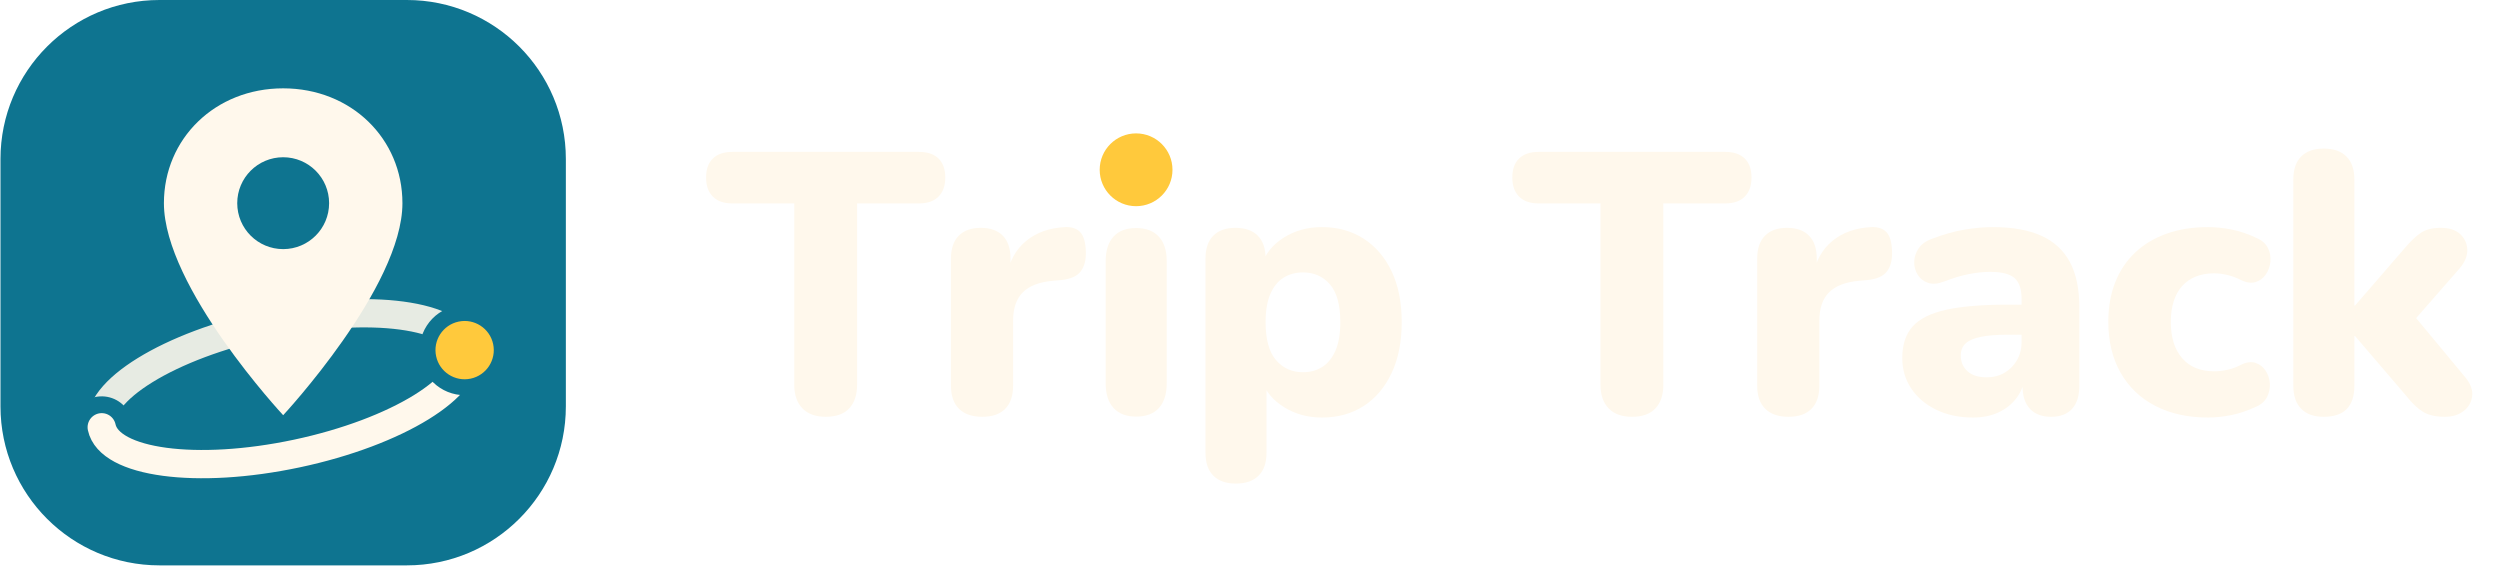
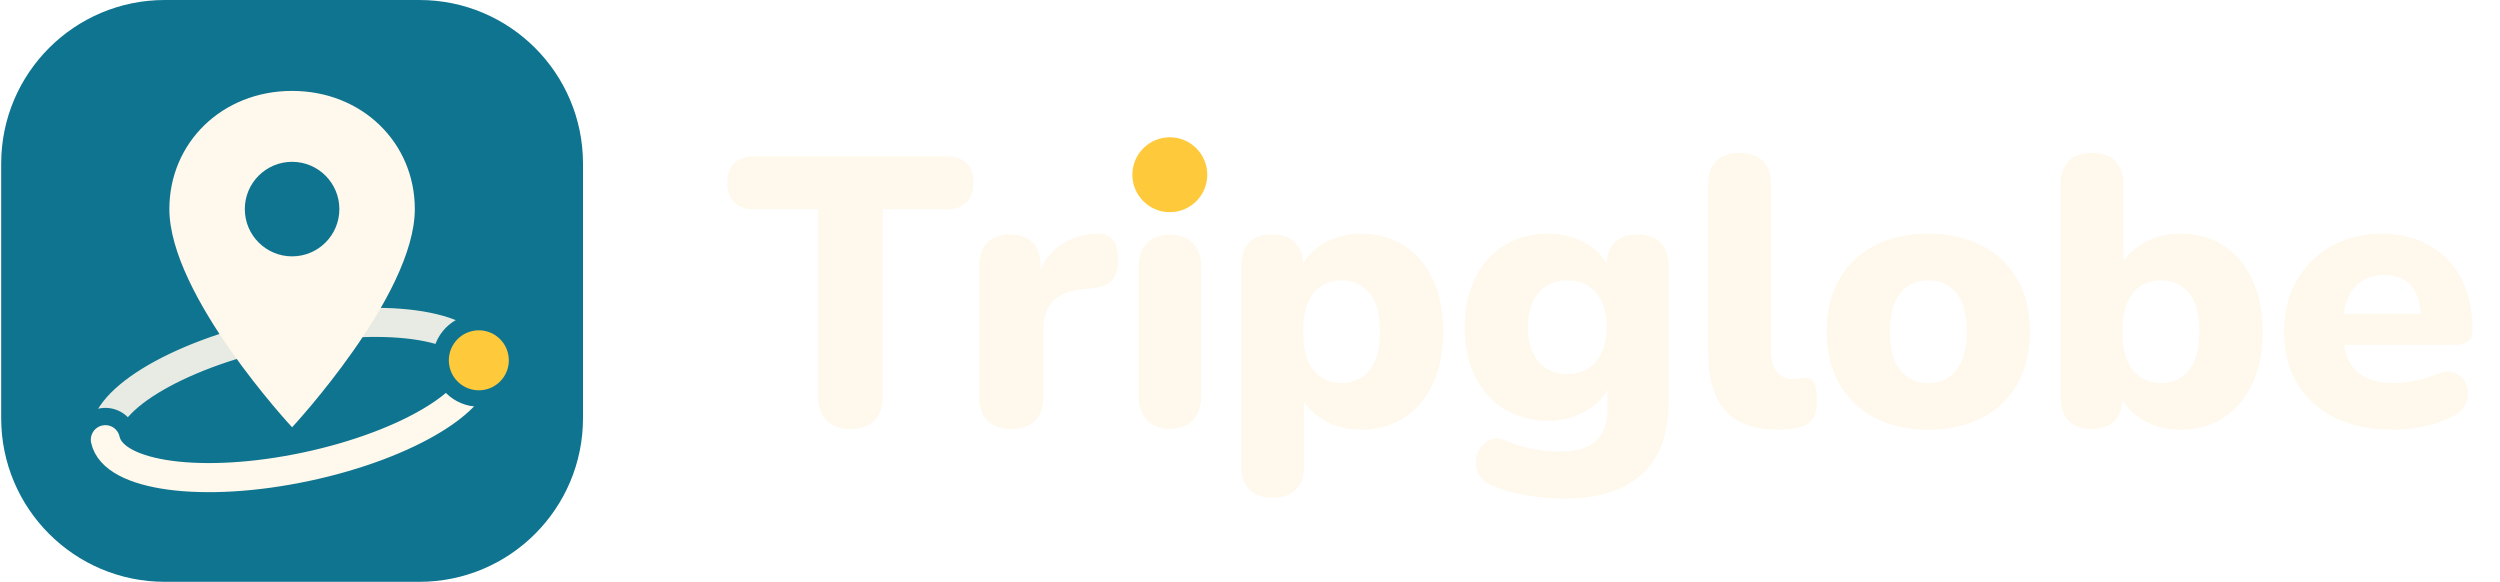
- <svg xmlns="http://www.w3.org/2000/svg" width="283" height="64" viewBox="0 0 282.89 64.00" role="img" aria-label="Trip Track">
+ <svg xmlns="http://www.w3.org/2000/svg" width="275" height="64" viewBox="0 0 274.74 64.00" role="img" aria-label="Tripglobe">
  <g transform="translate(0 0) scale(1.0)">
    <rect width="64" height="64" rx="18" fill="#0E7490" />
    <g transform="rotate(-12 32 44)">
      <path d="M11 44A21 7.5 0 0 1 53 44" fill="none" stroke="#FFF8EC" stroke-width="3.2" stroke-linecap="round" opacity=".9" />
    </g>
    <path d="M32 10C24.3 10 18.5 15.7 18.5 23c0 9.5 13.5 24 13.5 24s13.5-14.5 13.5-24C45.5 15.7 39.7 10 32 10z" fill="#FFF8EC" />
    <circle cx="32" cy="23" r="5.2" fill="#0E7490" />
    <g transform="rotate(-12 32 44)" fill="none" stroke-linecap="round">
      <path d="M11 44A21 7.5 0 0 0 53 44" stroke="#0E7490" stroke-width="7" />
      <path d="M11 44A21 7.5 0 0 0 53 44" stroke="#FFF8EC" stroke-width="3.2" />
      <circle cx="53" cy="44" r="4.2" fill="#FFC93C" stroke="#0E7490" stroke-width="1.8" />
    </g>
  </g>
  <path d="M93.422 47.181Q91.7 47.181 90.777 46.226Q89.854 45.271 89.854 43.549V23.028H82.844Q81.412 23.028 80.643 22.259Q79.874 21.49 79.874 20.101Q79.874 18.689 80.643 17.942Q81.412 17.195 82.844 17.195H103.98Q105.412 17.195 106.181 17.942Q106.95 18.689 106.95 20.101Q106.95 21.49 106.181 22.259Q105.412 23.028 103.98 23.028H96.969V43.549Q96.969 45.271 96.077 46.226Q95.186 47.181 93.422 47.181Z" fill="#FFF8EC" />
  <path d="M111.142 47.181Q109.42 47.181 108.507 46.278Q107.594 45.375 107.594 43.673V29.277Q107.594 27.575 108.476 26.683Q109.358 25.791 110.976 25.791Q112.594 25.791 113.465 26.683Q114.337 27.575 114.337 29.277V31.223H113.917Q114.365 28.703 116.107 27.271Q117.849 25.839 120.526 25.707Q121.647 25.663 122.232 26.288Q122.817 26.913 122.861 28.485Q122.905 29.895 122.288 30.715Q121.671 31.536 120.078 31.702L119.114 31.786Q116.812 31.998 115.719 33.101Q114.627 34.205 114.627 36.319V43.673Q114.627 45.375 113.735 46.278Q112.844 47.181 111.142 47.181Z" fill="#FFF8EC" />
  <path d="M128.552 47.159Q126.892 47.159 126 46.183Q125.108 45.207 125.108 43.403V29.569Q125.108 27.743 126 26.778Q126.892 25.813 128.552 25.813Q130.212 25.813 131.114 26.778Q132.017 27.743 132.017 29.569V43.403Q132.017 45.207 131.135 46.183Q130.254 47.159 128.552 47.159Z" fill="#FFF8EC" />
  <circle cx="128.55" cy="19.22" r="4.12" fill="#FFC93C" />
  <path d="M139.85 54.741Q138.19 54.741 137.298 53.849Q136.406 52.957 136.406 51.255V29.277Q136.406 27.575 137.288 26.683Q138.17 25.791 139.788 25.791Q141.448 25.791 142.329 26.683Q143.211 27.575 143.211 29.277V31.913L142.749 30.053Q143.359 28.111 145.252 26.909Q147.145 25.707 149.59 25.707Q152.258 25.707 154.295 27.009Q156.332 28.311 157.476 30.714Q158.62 33.117 158.62 36.475Q158.62 39.791 157.476 42.226Q156.332 44.661 154.306 45.963Q152.28 47.265 149.59 47.265Q147.207 47.265 145.335 46.114Q143.463 44.963 142.811 43.145H143.315V51.255Q143.315 52.957 142.412 53.849Q141.51 54.741 139.85 54.741ZM147.44 42.136Q148.694 42.136 149.64 41.529Q150.586 40.923 151.127 39.672Q151.668 38.421 151.668 36.475Q151.668 33.535 150.49 32.186Q149.312 30.836 147.44 30.836Q146.206 30.836 145.25 31.432Q144.293 32.027 143.752 33.268Q143.211 34.509 143.211 36.475Q143.211 39.393 144.39 40.764Q145.568 42.136 147.44 42.136Z" fill="#FFF8EC" />
-   <path d="M184.688 47.181Q182.966 47.181 182.043 46.226Q181.12 45.271 181.12 43.549V23.028H174.11Q172.678 23.028 171.909 22.259Q171.14 21.49 171.14 20.101Q171.14 18.689 171.909 17.942Q172.678 17.195 174.11 17.195H195.246Q196.678 17.195 197.447 17.942Q198.216 18.689 198.216 20.101Q198.216 21.49 197.447 22.259Q196.678 23.028 195.246 23.028H188.235V43.549Q188.235 45.271 187.343 46.226Q186.452 47.181 184.688 47.181Z" fill="#FFF8EC" />
-   <path d="M202.408 47.181Q200.686 47.181 199.773 46.278Q198.86 45.375 198.86 43.673V29.277Q198.86 27.575 199.742 26.683Q200.624 25.791 202.242 25.791Q203.86 25.791 204.731 26.683Q205.603 27.575 205.603 29.277V31.223H205.183Q205.631 28.703 207.373 27.271Q209.115 25.839 211.792 25.707Q212.913 25.663 213.498 26.288Q214.083 26.913 214.127 28.485Q214.171 29.895 213.554 30.715Q212.937 31.536 211.344 31.702L210.38 31.786Q208.078 31.998 206.985 33.101Q205.893 34.205 205.893 36.319V43.673Q205.893 45.375 205.001 46.278Q204.11 47.181 202.408 47.181Z" fill="#FFF8EC" />
-   <path d="M223.288 47.265Q220.942 47.265 219.129 46.384Q217.316 45.503 216.299 43.983Q215.282 42.463 215.282 40.535Q215.282 38.267 216.458 36.954Q217.634 35.641 220.26 35.063Q222.886 34.485 227.238 34.485H229.498V37.889H227.24Q225.356 37.889 224.172 38.131Q222.988 38.373 222.447 38.882Q221.905 39.391 221.905 40.243Q221.905 41.329 222.662 42.021Q223.418 42.713 224.84 42.713Q225.966 42.713 226.847 42.202Q227.728 41.691 228.258 40.787Q228.788 39.883 228.788 38.693V33.843Q228.788 32.163 227.984 31.469Q227.18 30.775 225.216 30.775Q224.138 30.775 222.851 31.019Q221.564 31.263 219.99 31.877Q218.952 32.275 218.193 32.017Q217.434 31.759 217.028 31.104Q216.622 30.449 216.632 29.659Q216.642 28.869 217.118 28.14Q217.594 27.411 218.632 27.037Q220.604 26.279 222.339 25.993Q224.074 25.707 225.504 25.707Q228.848 25.707 231.011 26.681Q233.174 27.655 234.25 29.654Q235.325 31.653 235.325 34.773V43.673Q235.325 45.375 234.506 46.278Q233.686 47.181 232.13 47.181Q230.574 47.181 229.733 46.278Q228.892 45.375 228.892 43.673V42.357L229.168 42.777Q228.934 44.147 228.143 45.148Q227.352 46.149 226.12 46.707Q224.888 47.265 223.288 47.265Z" fill="#FFF8EC" />
-   <path d="M249.892 47.265Q246.478 47.265 243.934 45.952Q241.39 44.639 239.998 42.193Q238.606 39.747 238.606 36.431Q238.606 33.933 239.391 31.95Q240.176 29.967 241.662 28.572Q243.148 27.177 245.232 26.442Q247.316 25.707 249.892 25.707Q251.158 25.707 252.565 25.985Q253.972 26.263 255.4 26.945Q256.312 27.345 256.672 28.073Q257.032 28.801 256.956 29.61Q256.88 30.419 256.441 31.06Q256.002 31.701 255.284 31.926Q254.566 32.151 253.652 31.713Q252.908 31.327 252.112 31.134Q251.316 30.94 250.594 30.94Q249.408 30.94 248.498 31.312Q247.587 31.683 246.962 32.382Q246.337 33.081 246.009 34.099Q245.681 35.117 245.681 36.453Q245.681 39.061 246.962 40.546Q248.243 42.032 250.594 42.032Q251.316 42.032 252.101 41.86Q252.886 41.687 253.652 41.281Q254.566 40.843 255.273 41.079Q255.98 41.315 256.408 41.956Q256.836 42.597 256.89 43.406Q256.944 44.215 256.573 44.943Q256.202 45.671 255.312 46.049Q253.906 46.709 252.532 46.987Q251.158 47.265 249.892 47.265Z" fill="#FFF8EC" />
-   <path d="M262.994 47.181Q261.334 47.181 260.442 46.278Q259.55 45.375 259.55 43.673V20.305Q259.55 18.603 260.442 17.711Q261.334 16.819 262.994 16.819Q264.654 16.819 265.556 17.711Q266.459 18.603 266.459 20.305V34.583H266.543L272.154 28.095Q273.134 26.935 273.974 26.363Q274.814 25.791 276.246 25.791Q277.677 25.791 278.444 26.508Q279.211 27.225 279.241 28.273Q279.271 29.321 278.375 30.379L272.387 37.227V34.723L279.049 42.755Q279.925 43.833 279.792 44.862Q279.659 45.891 278.819 46.536Q277.979 47.181 276.694 47.181Q275.138 47.181 274.215 46.609Q273.292 46.037 272.332 44.813L266.543 38.049H266.459V43.673Q266.459 47.181 262.994 47.181Z" fill="#FFF8EC" />
+   <path d="M172.06 54.825Q169.772 54.825 167.731 54.475Q165.69 54.125 164.148 53.463Q163.05 53.043 162.607 52.305Q162.164 51.567 162.209 50.758Q162.254 49.949 162.693 49.297Q163.132 48.645 163.85 48.357Q164.568 48.069 165.398 48.425Q167.246 49.21 168.795 49.453Q170.344 49.696 171.42 49.696Q174.074 49.696 175.381 48.55Q176.688 47.405 176.688 45.017V42.097H177.046Q176.396 43.959 174.451 45.12Q172.506 46.281 170.166 46.281Q167.414 46.281 165.346 45Q163.278 43.719 162.134 41.399Q160.99 39.079 160.99 35.993Q160.99 33.663 161.651 31.774Q162.312 29.885 163.519 28.531Q164.726 27.177 166.417 26.442Q168.108 25.707 170.166 25.707Q172.59 25.707 174.483 26.858Q176.376 28.009 176.984 29.849L176.584 31.399V29.277Q176.584 27.575 177.487 26.683Q178.39 25.791 180.008 25.791Q181.668 25.791 182.54 26.683Q183.411 27.575 183.411 29.277V44.227Q183.411 49.505 180.486 52.165Q177.56 54.825 172.06 54.825ZM172.274 41.152Q173.612 41.152 174.578 40.536Q175.544 39.919 176.075 38.762Q176.606 37.605 176.606 35.993Q176.606 33.555 175.428 32.196Q174.25 30.836 172.274 30.836Q170.956 30.836 169.98 31.453Q169.003 32.069 168.472 33.215Q167.941 34.361 167.941 35.993Q167.941 38.431 169.119 39.791Q170.298 41.152 172.274 41.152Z" fill="#FFF8EC" />
+   <path d="M195.426 47.265Q191.52 47.265 189.646 45.14Q187.772 43.015 187.772 38.771V20.305Q187.772 18.603 188.664 17.711Q189.556 16.819 191.216 16.819Q192.876 16.819 193.778 17.711Q194.681 18.603 194.681 20.305V38.539Q194.681 40.171 195.35 40.936Q196.02 41.7 197.112 41.7Q197.428 41.7 197.742 41.649Q198.056 41.598 198.39 41.576Q199.098 41.532 199.408 42.041Q199.718 42.549 199.718 44.127Q199.718 45.477 199.178 46.175Q198.638 46.873 197.492 47.079Q197.132 47.121 196.54 47.193Q195.948 47.265 195.426 47.265Z" fill="#FFF8EC" />
+   <path d="M211.986 47.265Q208.614 47.265 206.102 45.963Q203.59 44.661 202.198 42.226Q200.806 39.791 200.806 36.475Q200.806 33.977 201.591 31.994Q202.376 30.011 203.852 28.594Q205.328 27.177 207.39 26.442Q209.452 25.707 211.986 25.707Q215.378 25.707 217.88 27.009Q220.382 28.311 221.774 30.725Q223.165 33.139 223.165 36.475Q223.165 38.973 222.38 40.967Q221.596 42.961 220.12 44.378Q218.644 45.795 216.582 46.53Q214.52 47.265 211.986 47.265ZM211.986 42.136Q213.24 42.136 214.186 41.529Q215.132 40.923 215.673 39.672Q216.214 38.421 216.214 36.475Q216.214 33.535 215.036 32.186Q213.858 30.836 211.986 30.836Q210.752 30.836 209.796 31.432Q208.839 32.027 208.298 33.268Q207.757 34.509 207.757 36.475Q207.757 39.393 208.935 40.764Q210.114 42.136 211.986 42.136Z" fill="#FFF8EC" />
+   <path d="M239.722 47.265Q237.277 47.265 235.384 46.063Q233.491 44.861 232.881 42.897L233.343 41.347V43.673Q233.343 45.375 232.471 46.278Q231.6 47.181 229.962 47.181Q228.302 47.181 227.42 46.278Q226.538 45.375 226.538 43.673V20.305Q226.538 18.603 227.43 17.711Q228.322 16.819 229.982 16.819Q231.642 16.819 232.544 17.711Q233.447 18.603 233.447 20.305V29.805H232.943Q233.595 27.987 235.467 26.847Q237.339 25.707 239.722 25.707Q242.412 25.707 244.438 27.009Q246.464 28.311 247.608 30.714Q248.752 33.117 248.752 36.475Q248.752 39.791 247.608 42.226Q246.464 44.661 244.427 45.963Q242.39 47.265 239.722 47.265ZM237.572 42.136Q238.826 42.136 239.772 41.529Q240.718 40.923 241.259 39.672Q241.8 38.421 241.8 36.475Q241.8 33.535 240.622 32.186Q239.444 30.836 237.572 30.836Q236.338 30.836 235.382 31.432Q234.425 32.027 233.884 33.268Q233.343 34.509 233.343 36.475Q233.343 39.393 234.522 40.764Q235.7 42.136 237.572 42.136Z" fill="#FFF8EC" />
+   <path d="M263.098 47.265Q259.392 47.265 256.702 45.943Q254.012 44.621 252.567 42.197Q251.122 39.773 251.122 36.477Q251.122 33.285 252.505 30.871Q253.888 28.457 256.319 27.082Q258.75 25.707 261.852 25.707Q264.136 25.707 265.979 26.451Q267.822 27.195 269.141 28.579Q270.46 29.963 271.151 31.924Q271.842 33.885 271.842 36.319Q271.842 37.135 271.357 37.534Q270.872 37.933 269.886 37.933H256.863V34.529H266.806L266.154 35.079Q266.154 33.447 265.687 32.385Q265.22 31.323 264.339 30.78Q263.458 30.237 262.162 30.237Q260.738 30.237 259.709 30.896Q258.679 31.555 258.138 32.816Q257.597 34.077 257.597 35.915V36.249Q257.597 39.353 258.994 40.744Q260.392 42.136 263.262 42.136Q264.234 42.136 265.479 41.903Q266.724 41.67 267.842 41.177Q268.884 40.733 269.656 40.946Q270.428 41.159 270.857 41.749Q271.286 42.339 271.34 43.118Q271.394 43.897 270.989 44.627Q270.584 45.357 269.668 45.799Q268.218 46.543 266.497 46.904Q264.776 47.265 263.098 47.265Z" fill="#FFF8EC" />
</svg>
